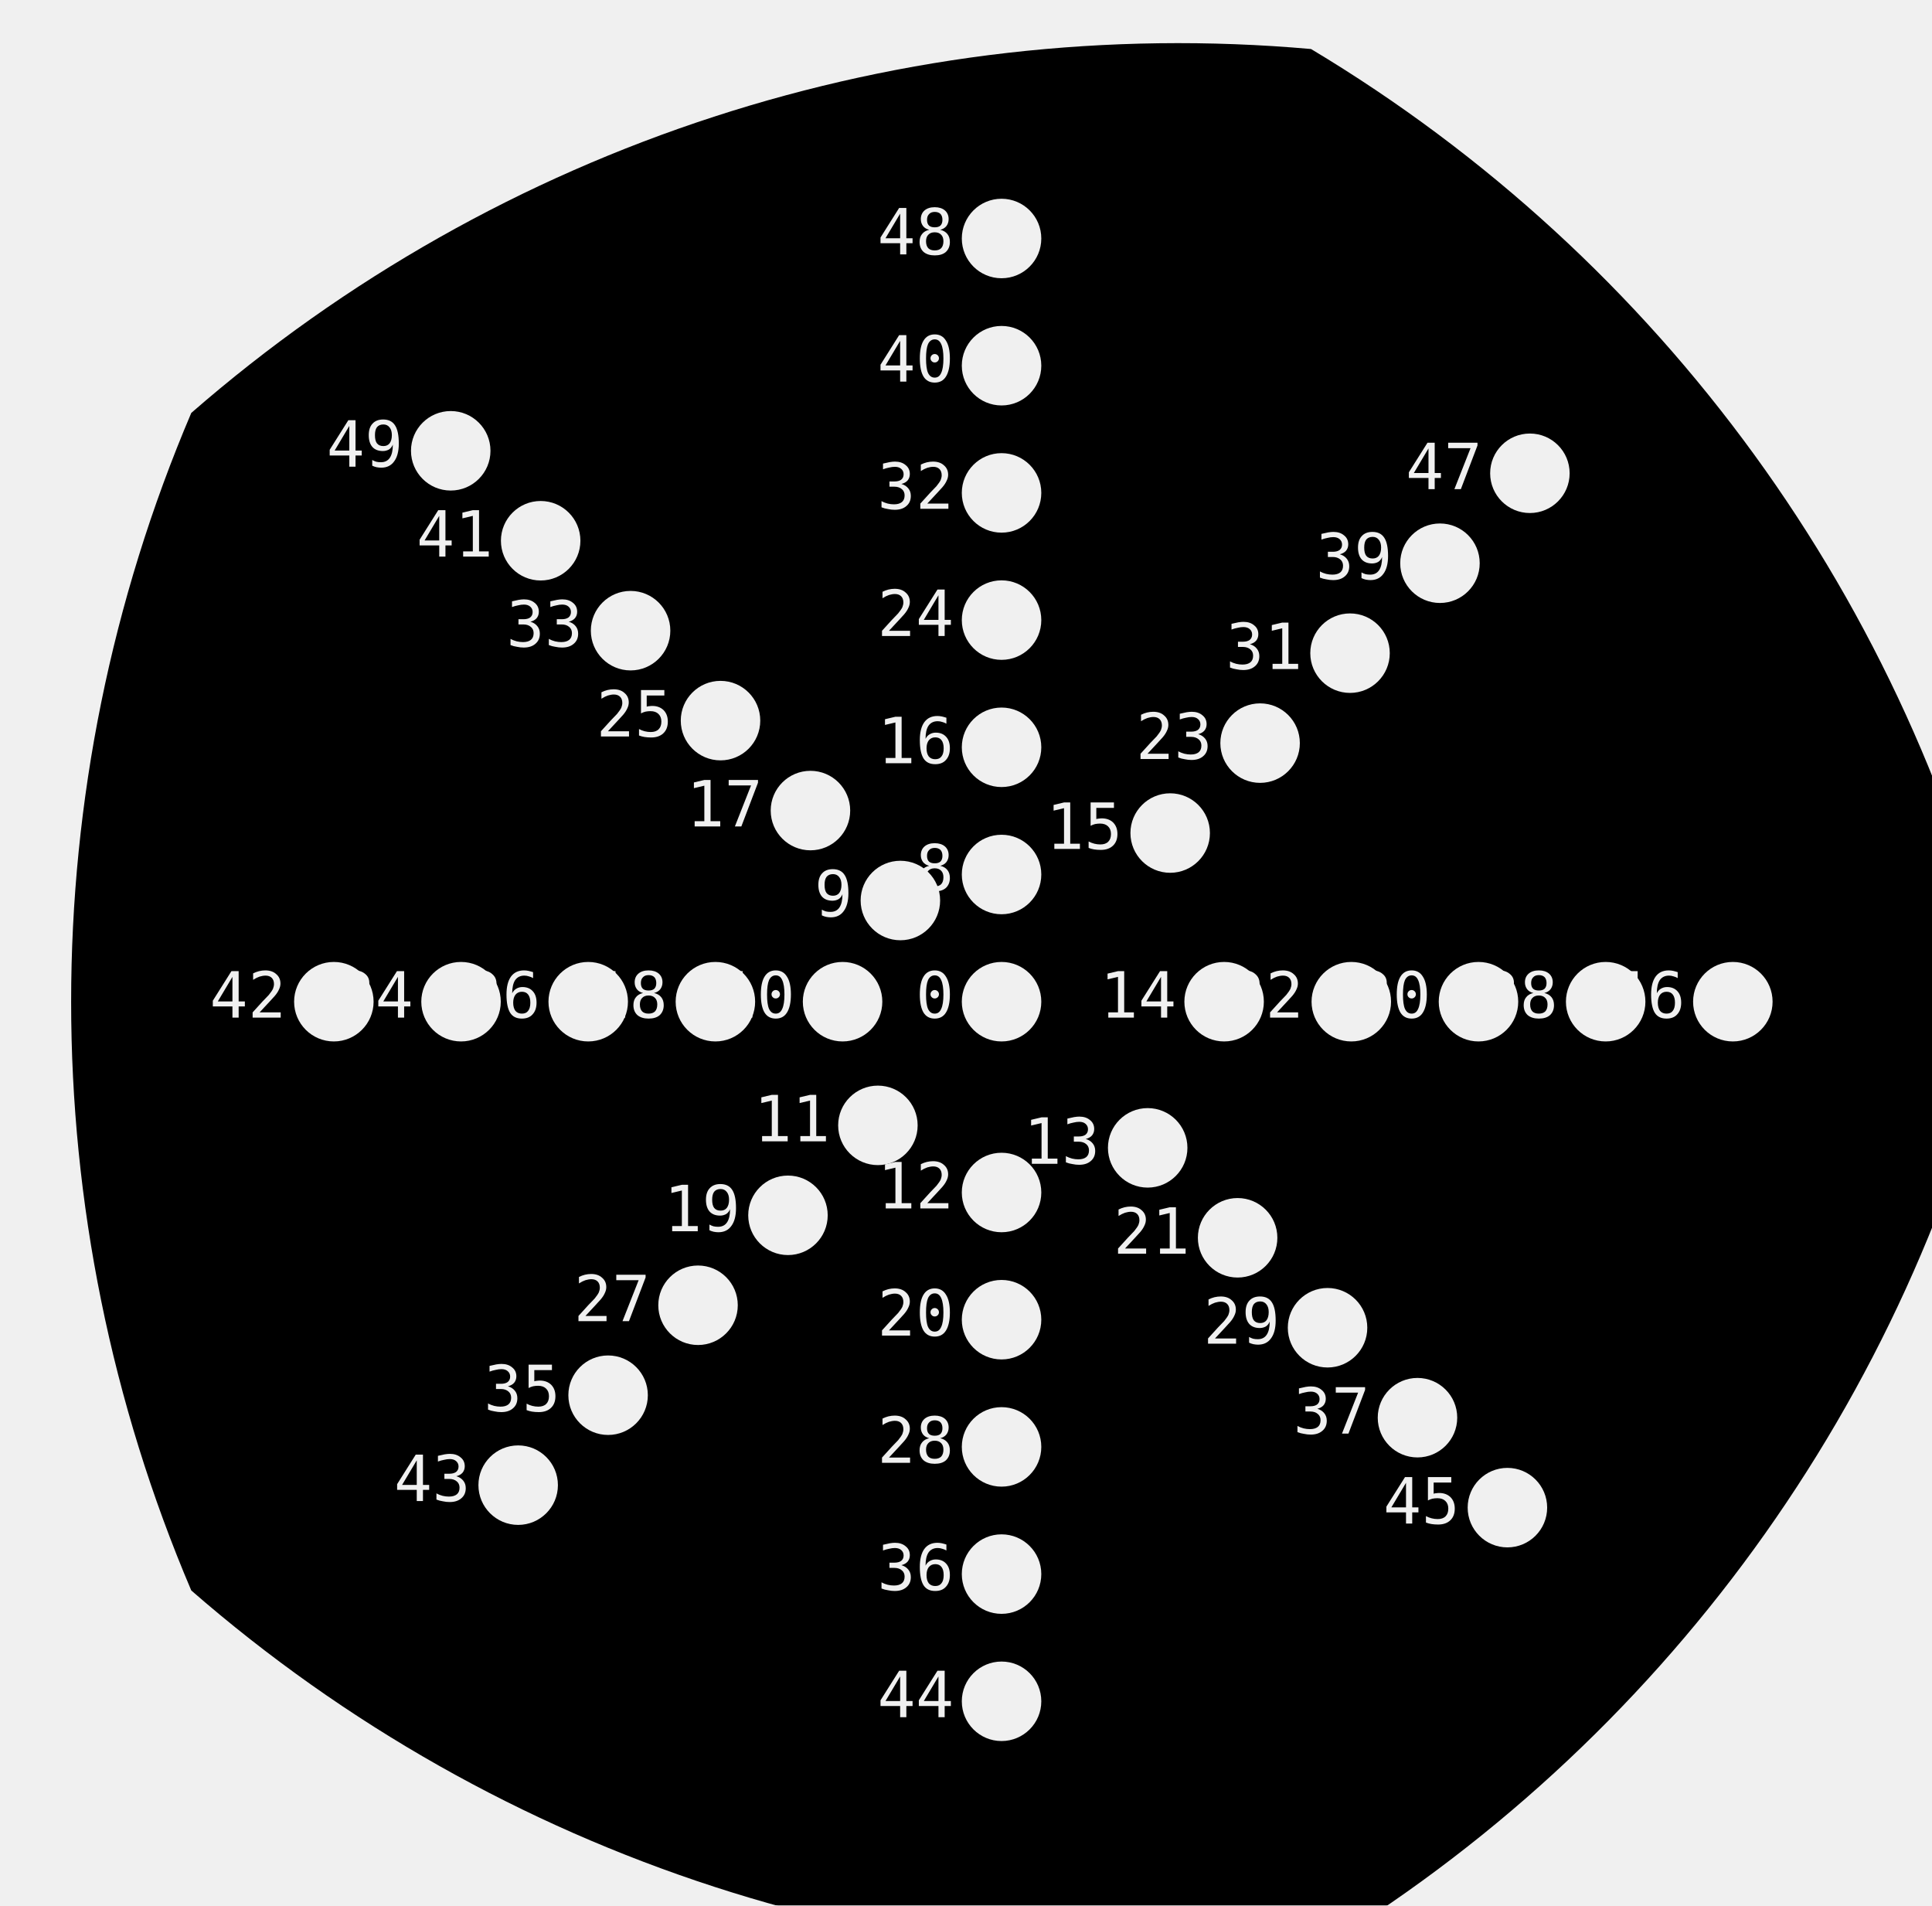
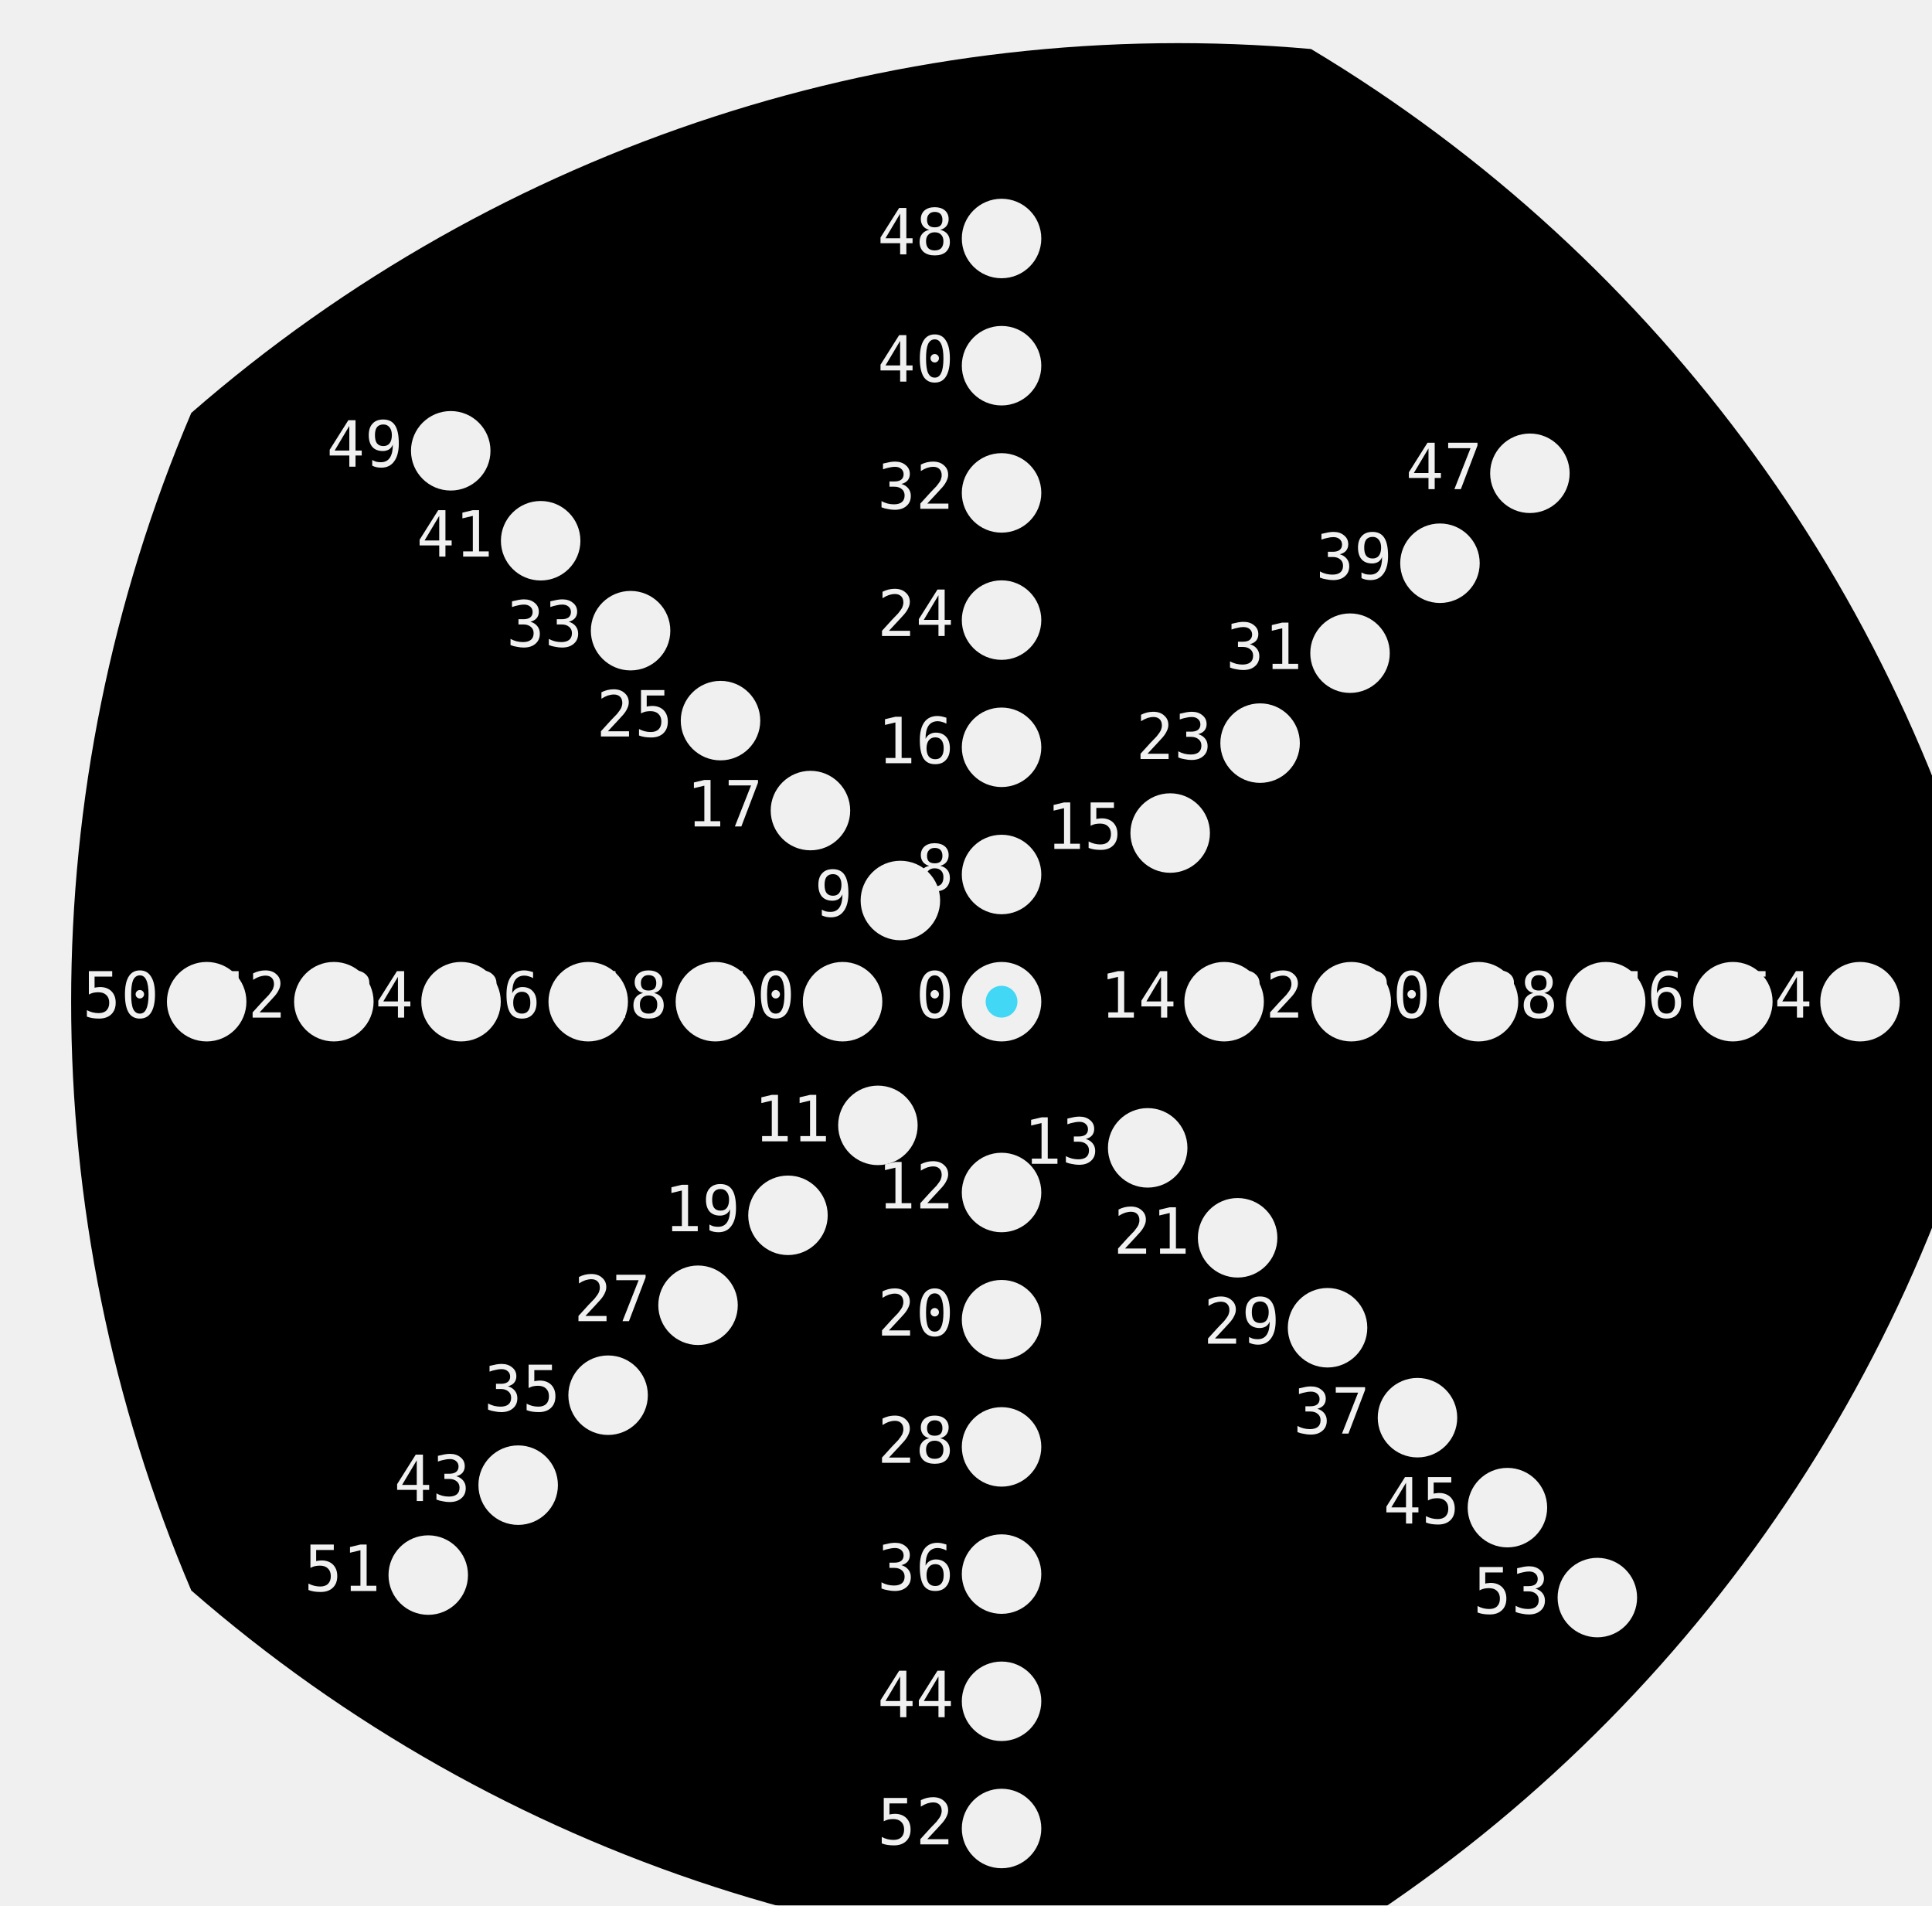
<svg xmlns="http://www.w3.org/2000/svg" xmlns:ns1="http://nathanfriend.io/inspiral">
  <g>
    <style>
      text {
        font-family: monospace;
        font-size: 4px;
      }
    </style>
    <mask id="holes">
      <rect width="100%" height="100%" fill="white" />
      <circle cx="63" cy="63" r="2.5" ns1:hole-name="0" ns1:hole-text-position-angle="0" ns1:hole-text-rotation-angle="0" />
      <text x="60" y="64" text-anchor="end">0</text>
      <circle cx="63" cy="55" r="2.5" ns1:hole-name="8" ns1:hole-text-position-angle="2.3415926535897933" ns1:hole-text-rotation-angle="-0.7" />
      <text x="60" y="56" text-anchor="end">8</text>
      <circle cx="63" cy="47" r="2.5" ns1:hole-name="16" ns1:hole-text-position-angle="2.741592653589793" ns1:hole-text-rotation-angle="0" />
      <text x="60" y="48" text-anchor="end">16</text>
      <circle cx="63" cy="39" r="2.5" ns1:hole-name="24" ns1:hole-text-position-angle="3.141592653589793" ns1:hole-text-rotation-angle="0" />
      <text x="60" y="40" text-anchor="end">24</text>
      <circle cx="63" cy="31" r="2.5" ns1:hole-name="32" ns1:hole-text-position-angle="3.141592653589793" ns1:hole-text-rotation-angle="0" />
      <text x="60" y="32" text-anchor="end">32</text>
      <circle cx="63" cy="23" r="2.5" ns1:hole-name="40" ns1:hole-text-position-angle="3.141592653589793" ns1:hole-text-rotation-angle="0" />
      <text x="60" y="24" text-anchor="end">40</text>
      <circle cx="63" cy="15" r="2.5" ns1:hole-name="48" ns1:hole-text-position-angle="3.141592653589793" ns1:hole-text-rotation-angle="0" />
      <text x="60" y="16" text-anchor="end">48</text>
      <circle cx="56.636" cy="56.636" r="2.5" ns1:hole-name="9" ns1:hole-text-position-angle="3.1269908169872416" ns1:hole-text-rotation-angle="-1.4853981633974482" />
      <text x="53.636" y="57.636" text-anchor="end">9</text>
      <circle cx="50.979" cy="50.979" r="2.5" ns1:hole-name="17" ns1:hole-text-position-angle="3.5269908169872415" ns1:hole-text-rotation-angle="-0.7853981633974483" />
      <text x="47.979" y="51.979" text-anchor="end">17</text>
      <circle cx="45.322" cy="45.322" r="2.5" ns1:hole-name="25" ns1:hole-text-position-angle="3.9269908169872414" ns1:hole-text-rotation-angle="-0.7853981633974483" />
      <text x="42.322" y="46.322" text-anchor="end">25</text>
      <circle cx="39.665" cy="39.665" r="2.5" ns1:hole-name="33" ns1:hole-text-position-angle="3.9269908169872414" ns1:hole-text-rotation-angle="-0.7853981633974483" />
      <text x="36.665" y="40.665" text-anchor="end">33</text>
      <circle cx="34.009" cy="34.009" r="2.5" ns1:hole-name="41" ns1:hole-text-position-angle="3.9269908169872414" ns1:hole-text-rotation-angle="-0.7853981633974483" />
      <text x="31.009" y="35.009" text-anchor="end">41</text>
      <circle cx="28.352" cy="28.352" r="2.5" ns1:hole-name="49" ns1:hole-text-position-angle="3.9269908169872414" ns1:hole-text-rotation-angle="-0.7853981633974483" />
      <text x="25.352" y="29.352" text-anchor="end">49</text>
      <circle cx="53" cy="63" r="2.5" ns1:hole-name="10" ns1:hole-text-position-angle="4.312388980384689" ns1:hole-text-rotation-angle="-1.5707963267948966" />
      <text x="50" y="64" text-anchor="end">10</text>
      <circle cx="45" cy="63" r="2.5" ns1:hole-name="18" ns1:hole-text-position-angle="4.71238898038469" ns1:hole-text-rotation-angle="-1.5707963267948966" />
      <text x="42" y="64" text-anchor="end">18</text>
      <circle cx="37" cy="63" r="2.5" ns1:hole-name="26" ns1:hole-text-position-angle="4.71238898038469" ns1:hole-text-rotation-angle="-1.5707963267948966" />
      <text x="34" y="64" text-anchor="end">26</text>
      <circle cx="29" cy="63" r="2.5" ns1:hole-name="34" ns1:hole-text-position-angle="4.71238898038469" ns1:hole-text-rotation-angle="-1.5707963267948966" />
      <text x="26" y="64" text-anchor="end">34</text>
      <circle cx="21" cy="63" r="2.5" ns1:hole-name="42" ns1:hole-text-position-angle="4.71238898038469" ns1:hole-text-rotation-angle="-1.5707963267948966" />
      <text x="18" y="64" text-anchor="end">42</text>
+       <circle cx="13" cy="63" r="2.5" ns1:hole-name="50" ns1:hole-text-position-angle="4.71238898038469" ns1:hole-text-rotation-angle="-1.5707963267948966" />
+       <text x="10" y="64" text-anchor="end">50</text>
      <circle cx="55.222" cy="70.778" r="2.5" ns1:hole-name="11" ns1:hole-text-position-angle="4.997787143782138" ns1:hole-text-rotation-angle="-2.356194490192345" />
      <text x="52.222" y="71.778" text-anchor="end">11</text>
      <circle cx="49.565" cy="76.435" r="2.5" ns1:hole-name="19" ns1:hole-text-position-angle="5.497787143782138" ns1:hole-text-rotation-angle="-2.356194490192345" />
      <text x="46.565" y="77.435" text-anchor="end">19</text>
      <circle cx="43.908" cy="82.092" r="2.5" ns1:hole-name="27" ns1:hole-text-position-angle="5.497787143782138" ns1:hole-text-rotation-angle="-2.356194490192345" />
      <text x="40.908" y="83.092" text-anchor="end">27</text>
      <circle cx="38.251" cy="87.749" r="2.5" ns1:hole-name="35" ns1:hole-text-position-angle="5.497787143782138" ns1:hole-text-rotation-angle="-2.356194490192345" />
      <text x="35.251" y="88.749" text-anchor="end">35</text>
      <circle cx="32.594" cy="93.406" r="2.5" ns1:hole-name="43" ns1:hole-text-position-angle="5.497787143782138" ns1:hole-text-rotation-angle="-2.356194490192345" />
      <text x="29.594" y="94.406" text-anchor="end">43</text>
+       <circle cx="26.938" cy="99.062" r="2.5" ns1:hole-name="51" ns1:hole-text-position-angle="5.497787143782138" ns1:hole-text-rotation-angle="-2.356194490192345" />
+       <text x="23.938" y="100.062" text-anchor="end">51</text>
      <circle cx="63" cy="75" r="2.5" ns1:hole-name="12" ns1:hole-text-position-angle="6.083185307179586" ns1:hole-text-rotation-angle="-3.141592653589793" />
      <text x="60" y="76" text-anchor="end">12</text>
      <circle cx="63" cy="83" r="2.5" ns1:hole-name="20" ns1:hole-text-position-angle="6.283185307179586" ns1:hole-text-rotation-angle="-3.141592653589793" />
      <text x="60" y="84" text-anchor="end">20</text>
      <circle cx="63" cy="91" r="2.5" ns1:hole-name="28" ns1:hole-text-position-angle="6.283185307179586" ns1:hole-text-rotation-angle="-3.141592653589793" />
      <text x="60" y="92" text-anchor="end">28</text>
      <circle cx="63" cy="99" r="2.5" ns1:hole-name="36" ns1:hole-text-position-angle="6.283185307179586" ns1:hole-text-rotation-angle="-3.141592653589793" />
      <text x="60" y="100" text-anchor="end">36</text>
      <circle cx="63" cy="107" r="2.5" ns1:hole-name="44" ns1:hole-text-position-angle="6.283185307179586" ns1:hole-text-rotation-angle="-3.141592653589793" />
      <text x="60" y="108" text-anchor="end">44</text>
+       <circle cx="63" cy="115" r="2.5" ns1:hole-name="52" ns1:hole-text-position-angle="6.283185307179586" ns1:hole-text-rotation-angle="-3.141592653589793" />
+       <text x="60" y="116" text-anchor="end">52</text>
      <circle cx="72.192" cy="72.192" r="2.5" ns1:hole-name="13" ns1:hole-text-position-angle="6.668583470577034" ns1:hole-text-rotation-angle="-3.9269908169872414" />
      <text x="69.192" y="73.192" text-anchor="end">13</text>
      <circle cx="77.849" cy="77.849" r="2.5" ns1:hole-name="21" ns1:hole-text-position-angle="7.0685834705770345" ns1:hole-text-rotation-angle="-3.9269908169872414" />
      <text x="74.849" y="78.849" text-anchor="end">21</text>
      <circle cx="83.506" cy="83.506" r="2.5" ns1:hole-name="29" ns1:hole-text-position-angle="7.0685834705770345" ns1:hole-text-rotation-angle="-3.9269908169872414" />
      <text x="80.506" y="84.506" text-anchor="end">29</text>
      <circle cx="89.163" cy="89.163" r="2.5" ns1:hole-name="37" ns1:hole-text-position-angle="7.0685834705770345" ns1:hole-text-rotation-angle="-3.9269908169872414" />
      <text x="86.163" y="90.163" text-anchor="end">37</text>
      <circle cx="94.82" cy="94.82" r="2.5" ns1:hole-name="45" ns1:hole-text-position-angle="7.0685834705770345" ns1:hole-text-rotation-angle="-3.9269908169872414" />
      <text x="91.82" y="95.82" text-anchor="end">45</text>
+       <circle cx="100.477" cy="100.477" r="2.5" ns1:hole-name="53" ns1:hole-text-position-angle="7.0685834705770345" ns1:hole-text-rotation-angle="-3.9269908169872414" />
+       <text x="97.477" y="101.477" text-anchor="end">53</text>
      <circle cx="77" cy="63" r="2.5" ns1:hole-name="14" ns1:hole-text-position-angle="7.653981633974483" ns1:hole-text-rotation-angle="-4.71238898038469" />
      <text x="74" y="64" text-anchor="end">14</text>
      <circle cx="85" cy="63" r="2.5" ns1:hole-name="22" ns1:hole-text-position-angle="7.853981633974483" ns1:hole-text-rotation-angle="-4.71238898038469" />
      <text x="82" y="64" text-anchor="end">22</text>
      <circle cx="93" cy="63" r="2.5" ns1:hole-name="30" ns1:hole-text-position-angle="7.853981633974483" ns1:hole-text-rotation-angle="-4.71238898038469" />
      <text x="90" y="64" text-anchor="end">30</text>
      <circle cx="101" cy="63" r="2.5" ns1:hole-name="38" ns1:hole-text-position-angle="7.853981633974483" ns1:hole-text-rotation-angle="-4.71238898038469" />
      <text x="98" y="64" text-anchor="end">38</text>
      <circle cx="109" cy="63" r="2.5" ns1:hole-name="46" ns1:hole-text-position-angle="7.853981633974483" ns1:hole-text-rotation-angle="-4.71238898038469" />
      <text x="106" y="64" text-anchor="end">46</text>
+       <circle cx="117" cy="63" r="2.5" ns1:hole-name="54" ns1:hole-text-position-angle="7.853981633974483" ns1:hole-text-rotation-angle="-4.71238898038469" />
+       <text x="114" y="64" text-anchor="end">54</text>
      <circle cx="73.607" cy="52.393" r="2.5" ns1:hole-name="15" ns1:hole-text-position-angle="8.439379797371931" ns1:hole-text-rotation-angle="-5.497787143782138" />
      <text x="70.607" y="53.393" text-anchor="end">15</text>
      <circle cx="79.263" cy="46.737" r="2.5" ns1:hole-name="23" ns1:hole-text-position-angle="8.63937979737193" ns1:hole-text-rotation-angle="-5.497787143782138" />
      <text x="76.263" y="47.737" text-anchor="end">23</text>
      <circle cx="84.92" cy="41.08" r="2.5" ns1:hole-name="31" ns1:hole-text-position-angle="8.63937979737193" ns1:hole-text-rotation-angle="-5.497787143782138" />
      <text x="81.92" y="42.08" text-anchor="end">31</text>
      <circle cx="90.577" cy="35.423" r="2.5" ns1:hole-name="39" ns1:hole-text-position-angle="8.63937979737193" ns1:hole-text-rotation-angle="-5.497787143782138" />
      <text x="87.577" y="36.423" text-anchor="end">39</text>
      <circle cx="96.234" cy="29.766" r="2.5" ns1:hole-name="47" ns1:hole-text-position-angle="8.63937979737193" ns1:hole-text-rotation-angle="-5.497787143782138" />
      <text x="93.234" y="30.766" text-anchor="end">47</text>
    </mask>
    <path mask="url(#holes)" d="M 126 63              A 94.5 94.5 0 0 0 82.468 3.083              A 94.5 94.5 0 0 0 12.032 25.97              A 94.5 94.5 0 0 0 12.032 100.03              A 94.5 94.5 0 0 0 82.468 122.917              A 94.5 94.5 0 0 0 126 63              Z" />
+     <circle id="center-point" cx="63" cy="63" r="1" fill="#42d7f5" />
  </g>
</svg>
